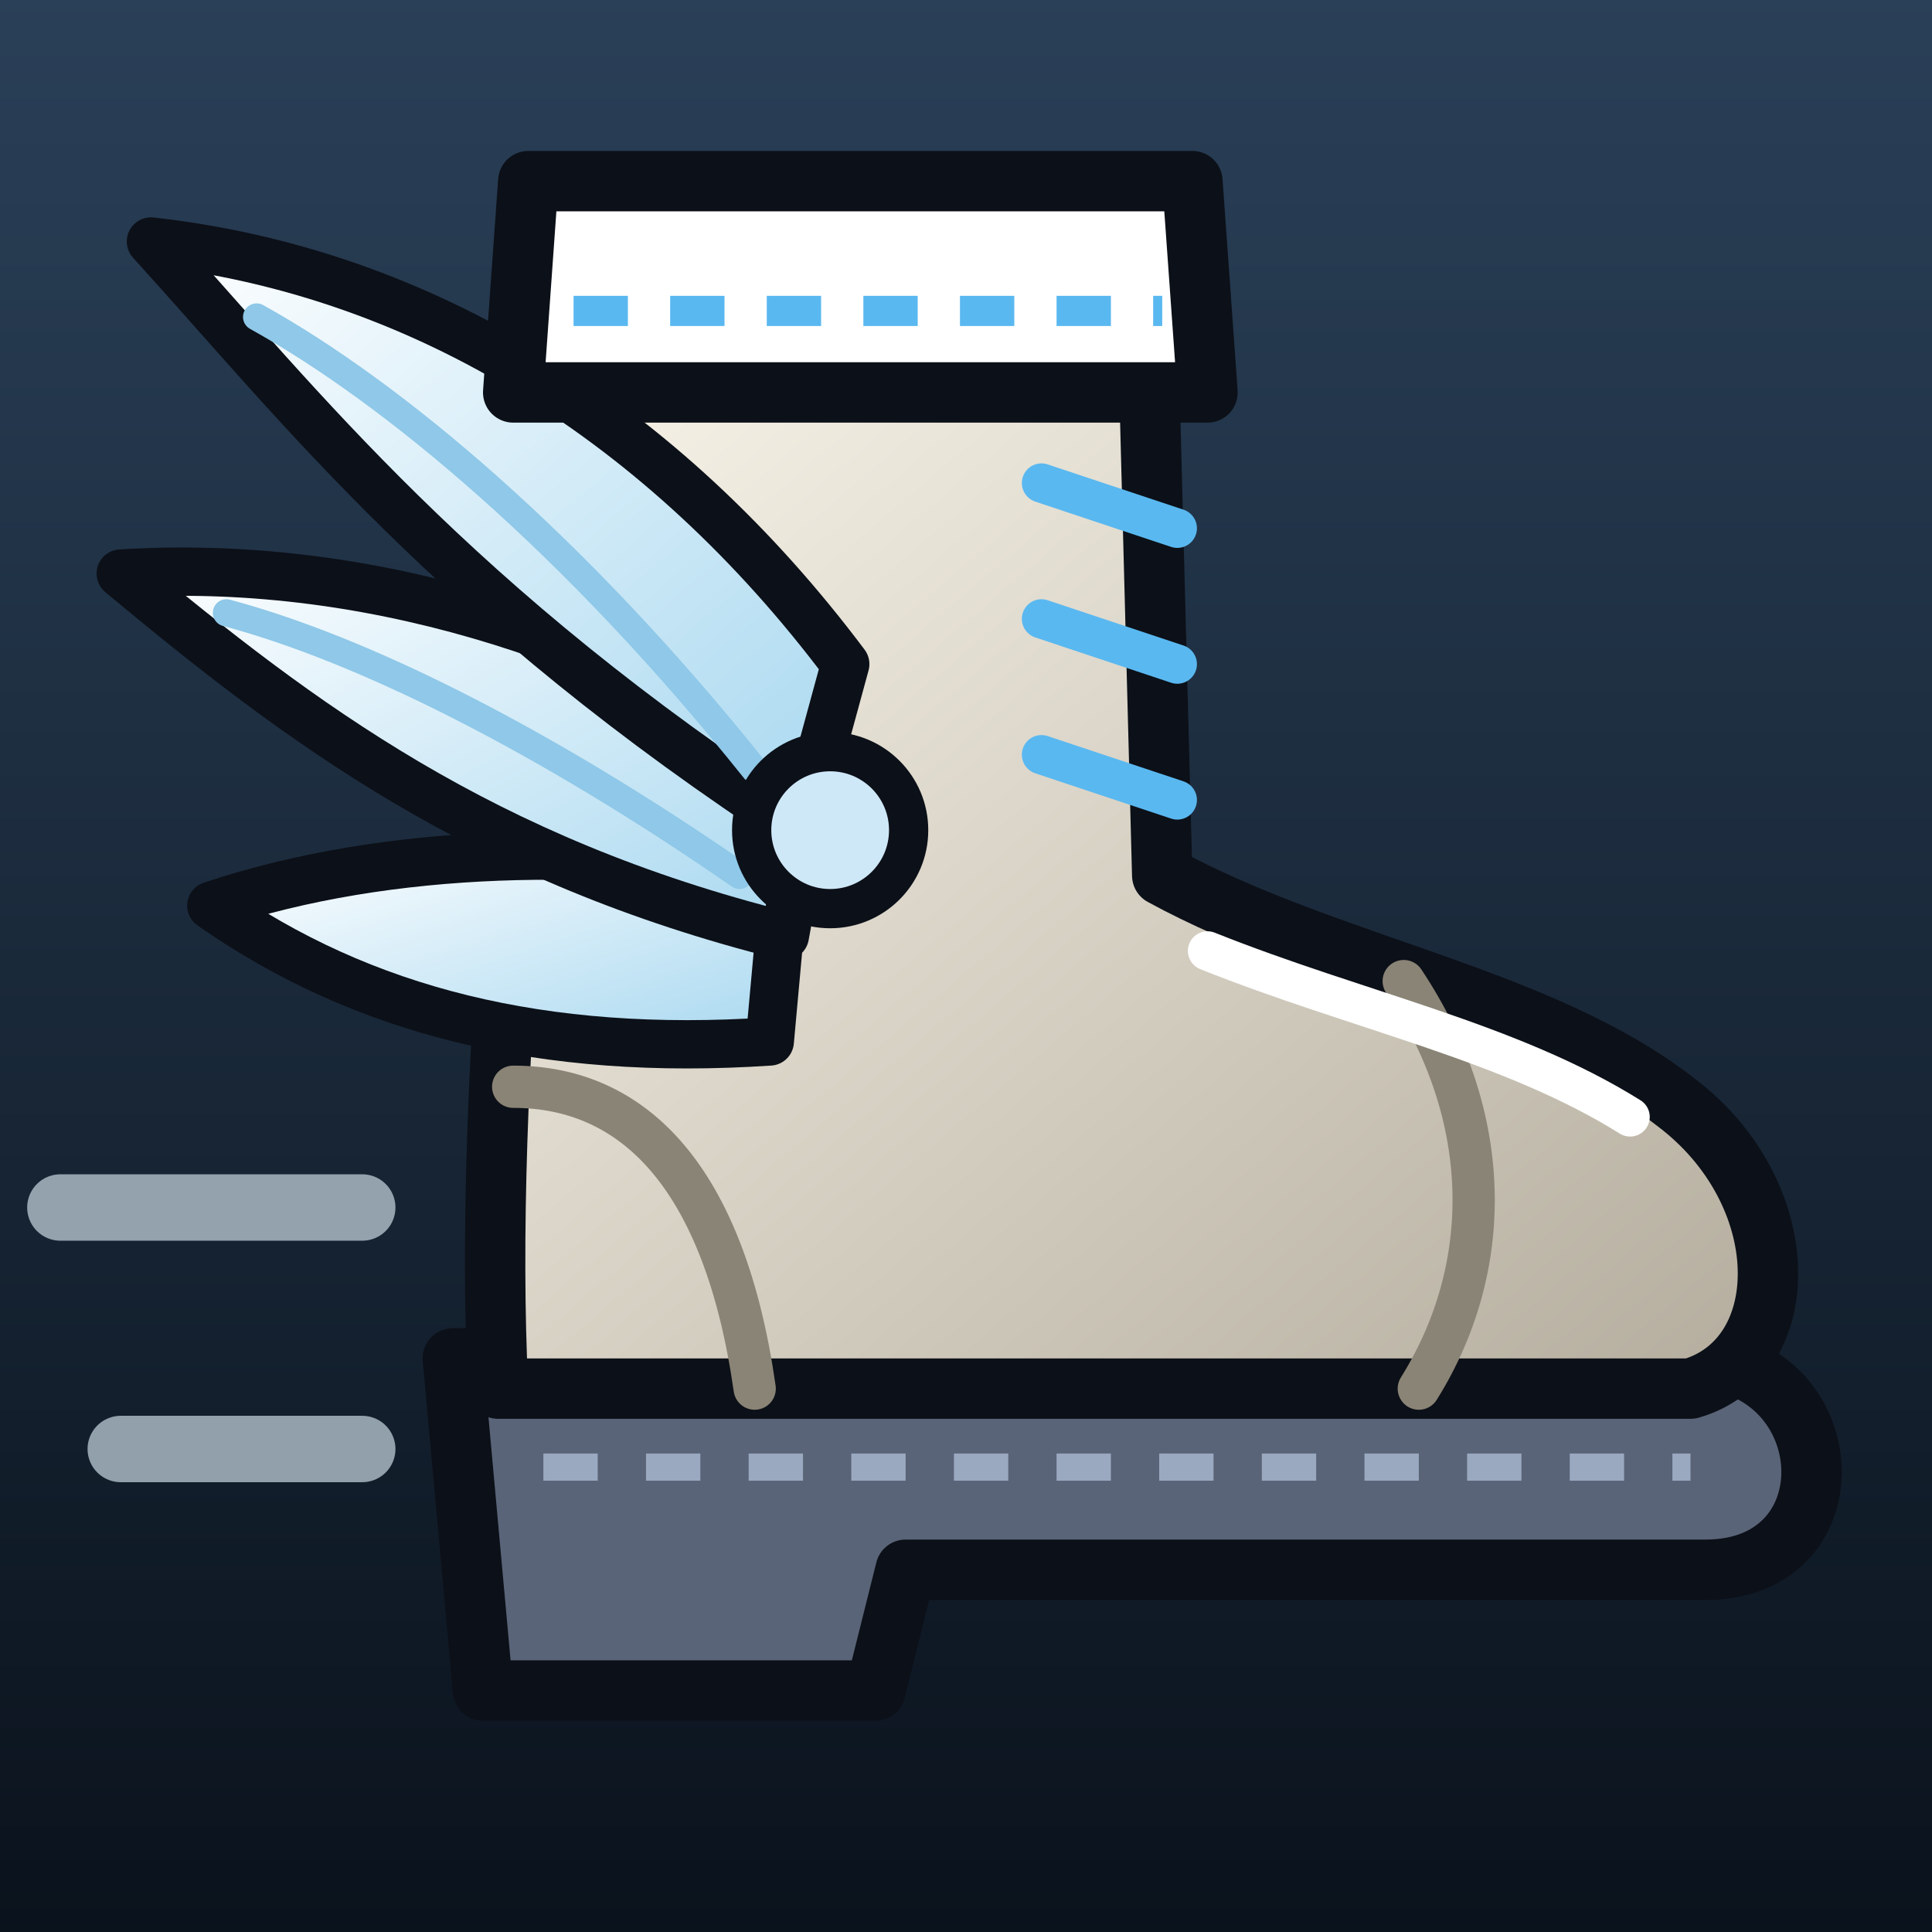
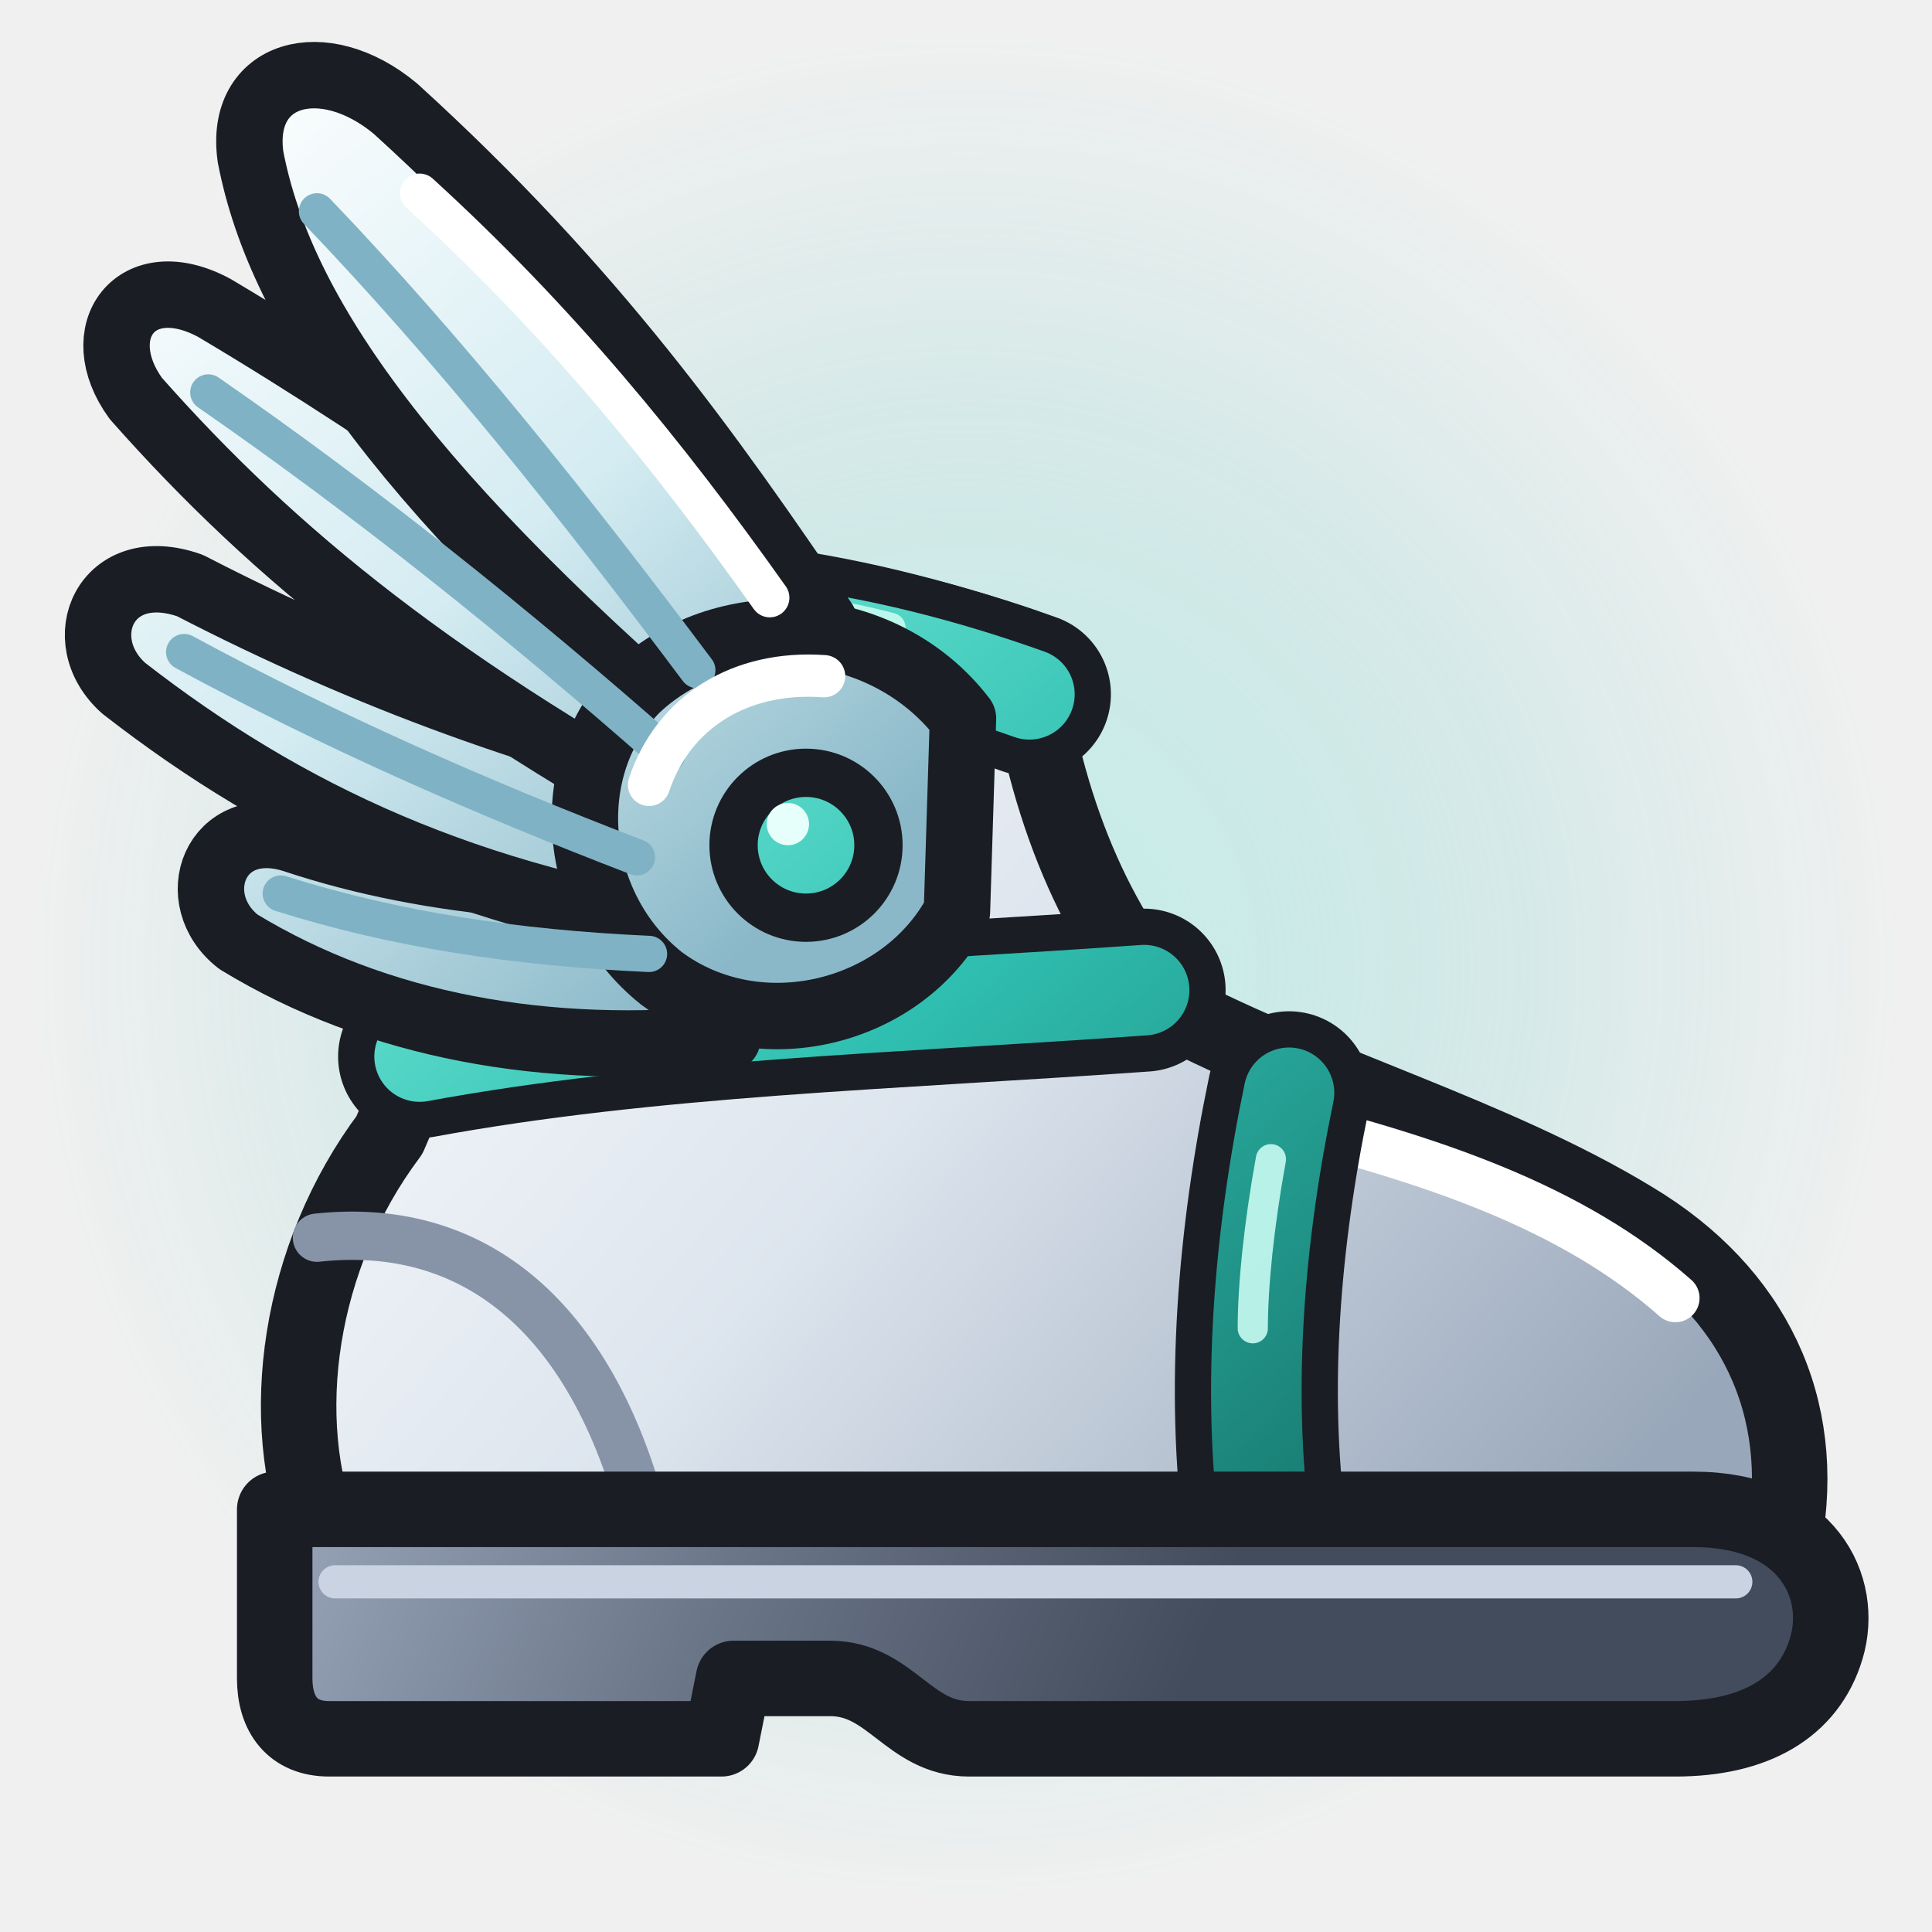
<svg xmlns="http://www.w3.org/2000/svg" width="128" height="128" viewBox="0 0 64 64">
  <defs>
-     <linearGradient id="bg" x1="0" y1="0" x2="0" y2="1">
-       <stop offset="0" stop-color="#2a4058" />
-       <stop offset="1" stop-color="#0a121c" />
+     <radialGradient id="aura" cx="32" cy="32" r="31" gradientUnits="userSpaceOnUse">
+       <stop offset="0" stop-color="#9ff3ea" stop-opacity="0.45" />
+       <stop offset="0.6" stop-color="#4fc9c0" stop-opacity="0.16" />
+       <stop offset="1" stop-color="#4fc9c0" stop-opacity="0" />
+     </radialGradient>
+     <linearGradient id="leather" x1="14" y1="18" x2="54" y2="52" gradientUnits="userSpaceOnUse">
+       <stop offset="0" stop-color="#ffffff" />
+       <stop offset="0.5" stop-color="#dde5ee" />
+       <stop offset="1" stop-color="#99a7ba" />
    </linearGradient>
-     <linearGradient id="leather" x1="0" y1="0" x2="1" y2="1">
-       <stop offset="0" stop-color="#fbf7ec" />
-       <stop offset="1" stop-color="#b4ad9e" />
+     <linearGradient id="feather" x1="4" y1="4" x2="26" y2="30" gradientUnits="userSpaceOnUse">
+       <stop offset="0" stop-color="#ffffff" />
+       <stop offset="0.55" stop-color="#d4ecf2" />
+       <stop offset="1" stop-color="#8ab8c8" />
    </linearGradient>
-     <linearGradient id="wing" x1="0" y1="0" x2="1" y2="1">
-       <stop offset="0" stop-color="#ffffff" />
-       <stop offset="1" stop-color="#a8d8f0" />
+     <linearGradient id="teal" x1="16" y1="18" x2="46" y2="52" gradientUnits="userSpaceOnUse">
+       <stop offset="0" stop-color="#7ff0e0" />
+       <stop offset="0.5" stop-color="#2fbfb0" />
+       <stop offset="1" stop-color="#18786f" />
+     </linearGradient>
+     <linearGradient id="sole" x1="12" y1="48" x2="40" y2="60" gradientUnits="userSpaceOnUse">
+       <stop offset="0" stop-color="#9aa6ba" />
+       <stop offset="0.5" stop-color="#6a7588" />
+       <stop offset="1" stop-color="#434c5c" />
    </linearGradient>
  </defs>
-   <rect width="64" height="64" fill="url(#bg)" />
-   <path d="M 2 40 L 12 40 M 4 48 L 12 48" stroke="#e6f6ff" stroke-width="2.2" stroke-linecap="round" opacity="0.6" />
-   <path d="M 15 45 L 56 45 C 61 45 61.5 52 56.5 52 L 30 52 L 29 56 L 16 56 Z" fill="#5a6478" stroke="#0c1018" stroke-width="2" stroke-linejoin="round" />
-   <path d="M 18 48.6 L 56 48.6" stroke="#9aa8c0" stroke-width="0.9" stroke-dasharray="1.8 1.6" />
-   <path d="M 19 10 L 38 10 L 38.5 29 C 44 32 51 33 55.5 36.5 C 59.5 39.5 59.5 45 56 46 L 16.5 46 C 16 36 17.5 22 19 10 Z" fill="url(#leather)" stroke="#0c1018" stroke-width="2" stroke-linejoin="round" />
-   <path d="M 46.5 32.5 C 49.5 37 49.5 42 47 46 M 17 36 C 21 36 24 39 25 46" fill="none" stroke="#8a8476" stroke-width="1.4" stroke-linecap="round" />
-   <path d="M 34.5 16 L 39 17.5 M 34.5 20.5 L 39 22 M 34.5 25 L 39 26.5" stroke="#5ab8f0" stroke-width="1.3" stroke-linecap="round" />
-   <path d="M 40 31.5 C 45 33.5 50 34.5 54 37" fill="none" stroke="#ffffff" stroke-width="1.3" stroke-linecap="round" />
-   <g fill="url(#wing)" stroke="#0c1018" stroke-width="1.6" stroke-linejoin="round">
-     <path d="M 26 29 C 20 28 13 28 7 30 C 12 33.5 18 35 25.5 34.5 Z" />
-     <path d="M 27 25.5 C 20 21 12 18.5 4 19 C 10 24 16 28.5 26 31 Z" />
-     <path d="M 28 22 C 22 14 14 9 5 8 C 10 13.5 15 20 26.5 27.5 Z" />
+   <circle cx="32" cy="32" r="31" fill="url(#aura)" />
+   <g transform="translate(-2.5 0)">
+     <path d="M 18.6 19.6 C 24.5 18.4 30.5 19.4 36.4 21.4 C 37 26.4 38.6 30.4 41.2 33.4 C 46.2 36 52 37.6 56.6 40.4 C 60.6 42.8 62.4 46.6 61.6 51 L 13.2 51 C 11.6 47 12.4 41.6 15.4 37.6 C 17.6 32.6 18.8 26.6 18.6 19.6 Z" fill="url(#leather)" stroke="#1a1d24" stroke-width="2.5" stroke-linejoin="round" />
+     <path d="M 13 41 C 18.5 40.4 22.4 44 24 51" fill="none" stroke="#8794a8" stroke-width="1.6" stroke-linecap="round" />
+     <path d="M 44.2 37 C 50 38.4 54.6 40 58 43" fill="none" stroke="#ffffff" stroke-width="1.6" stroke-linecap="round" />
+     <g fill="none" stroke-linecap="round">
+       <path d="M 18.8 21.2 C 25 20 31 21 36.6 23 M 16.4 35 C 24 33.6 32 33.4 40.4 32.8 M 45.2 36.2 C 44.2 41 43.8 46 44.4 50.6" stroke="#1a1d24" stroke-width="5.4" />
+       <path d="M 18.8 21.2 C 25 20 31 21 36.6 23 M 16.4 35 C 24 33.6 32 33.4 40.4 32.8 M 45.2 36.2 C 44.2 41 43.8 46 44.4 50.6" stroke="url(#teal)" stroke-width="3" />
+       <path d="M 20 20.4 C 25 19.6 29 20 32 20.8 M 18 34.2 C 22 33.4 25 33.2 27 33.1 M 44.6 38.4 C 44.2 40.6 44 42.6 44 44" stroke="#c8fbf2" stroke-width="1" opacity="0.9" />
+     </g>
+     <g transform="translate(3 0)">
+       <g stroke="#1a1d24" stroke-width="2.2" stroke-linejoin="round">
+         <path d="M 24.2 29.4 C 19 29.6 14 29.4 9.2 27.8 C 6.6 27 5.6 29.8 7.4 31.2 C 12 34 17.6 35 23.6 34.4 Z" fill="url(#feather)" />
+         <path d="M 24 26 C 17.6 24.6 11.6 22.4 5.8 19.4 C 3 18.4 1.8 21.2 3.6 22.8 C 9 27 15 29.8 23.4 31 Z" fill="url(#feather)" />
+         <path d="M 25 22.8 C 19 18.4 13 14 6.6 10.2 C 4 8.8 2.4 11 4 13.2 C 8.6 18.4 14 22.8 23.6 28 Z" fill="url(#feather)" />
+         <path d="M 26.8 20.6 C 23 15 19.2 9.6 12.6 3.6 C 10.2 1.6 7.4 2.4 7.8 5.2 C 8.8 10.4 13 16.4 23.6 25.4 Z" fill="url(#feather)" />
+         <path d="M 31.4 23.8 C 28.8 20.4 23.6 20 20.6 22.8 C 18 25.4 18.4 30 21.4 32.4 C 24.6 34.8 29.4 33.6 31.2 30.2 Z" fill="url(#feather)" />
+       </g>
+       <path d="M 22.6 22.2 C 18.4 16.6 14.4 11.6 10 7 M 21.6 25 C 16.6 20.6 11.6 16.6 6.4 13 M 20.6 28.4 C 15.4 26.4 10.4 24.2 5.6 21.6 M 21 31.6 C 16.6 31.4 12.6 30.8 8.8 29.6" fill="none" stroke="#7fb2c4" stroke-width="1.2" stroke-linecap="round" />
+       <path d="M 25 19.8 C 21.6 15 18 10.6 13.4 6.4" fill="none" stroke="#ffffff" stroke-width="1.3" stroke-linecap="round" />
+       <path d="M 21 26 C 21.8 23.6 24 22.2 26.8 22.4" fill="none" stroke="#ffffff" stroke-width="1.4" stroke-linecap="round" />
+       <circle cx="26.2" cy="28" r="2.4" fill="url(#teal)" stroke="#1a1d24" stroke-width="1.6" />
+       <circle cx="25.6" cy="27.3" r="0.7" fill="#e6fffb" />
+     </g>
+     <path d="M 11.6 50 L 58.6 50 C 62.4 50 63.6 52.6 63 54.6 C 62.4 56.6 60.6 57.6 58 57.6 L 34.6 57.6 C 32.6 57.6 32 55.6 30 55.6 L 26.8 55.6 L 26.4 57.6 L 13.4 57.6 C 12.2 57.6 11.6 56.8 11.6 55.6 Z" fill="url(#sole)" stroke="#1a1d24" stroke-width="2.5" stroke-linejoin="round" />
+     <path d="M 13.6 52.4 L 60 52.4" stroke="#c9d3e2" stroke-width="1.1" stroke-linecap="round" />
  </g>
-   <path d="M 25 25.5 C 19 18 13 13 8.5 10.5 M 24.5 29 C 18 24.5 12 21.5 7.5 20.3" fill="none" stroke="#8fc8e8" stroke-width="0.9" stroke-linecap="round" />
-   <circle cx="27.5" cy="27.5" r="2.6" fill="#cfe8f8" stroke="#0c1018" stroke-width="1.3" />
-   <path d="M 17.5 6 L 39.5 6 L 40 13 L 17 13 Z" fill="#ffffff" stroke="#0c1018" stroke-width="2" stroke-linejoin="round" />
-   <path d="M 19 10.3 L 38.5 10.3" stroke="#5ab8f0" stroke-width="1" stroke-dasharray="1.8 1.4" />
</svg>
